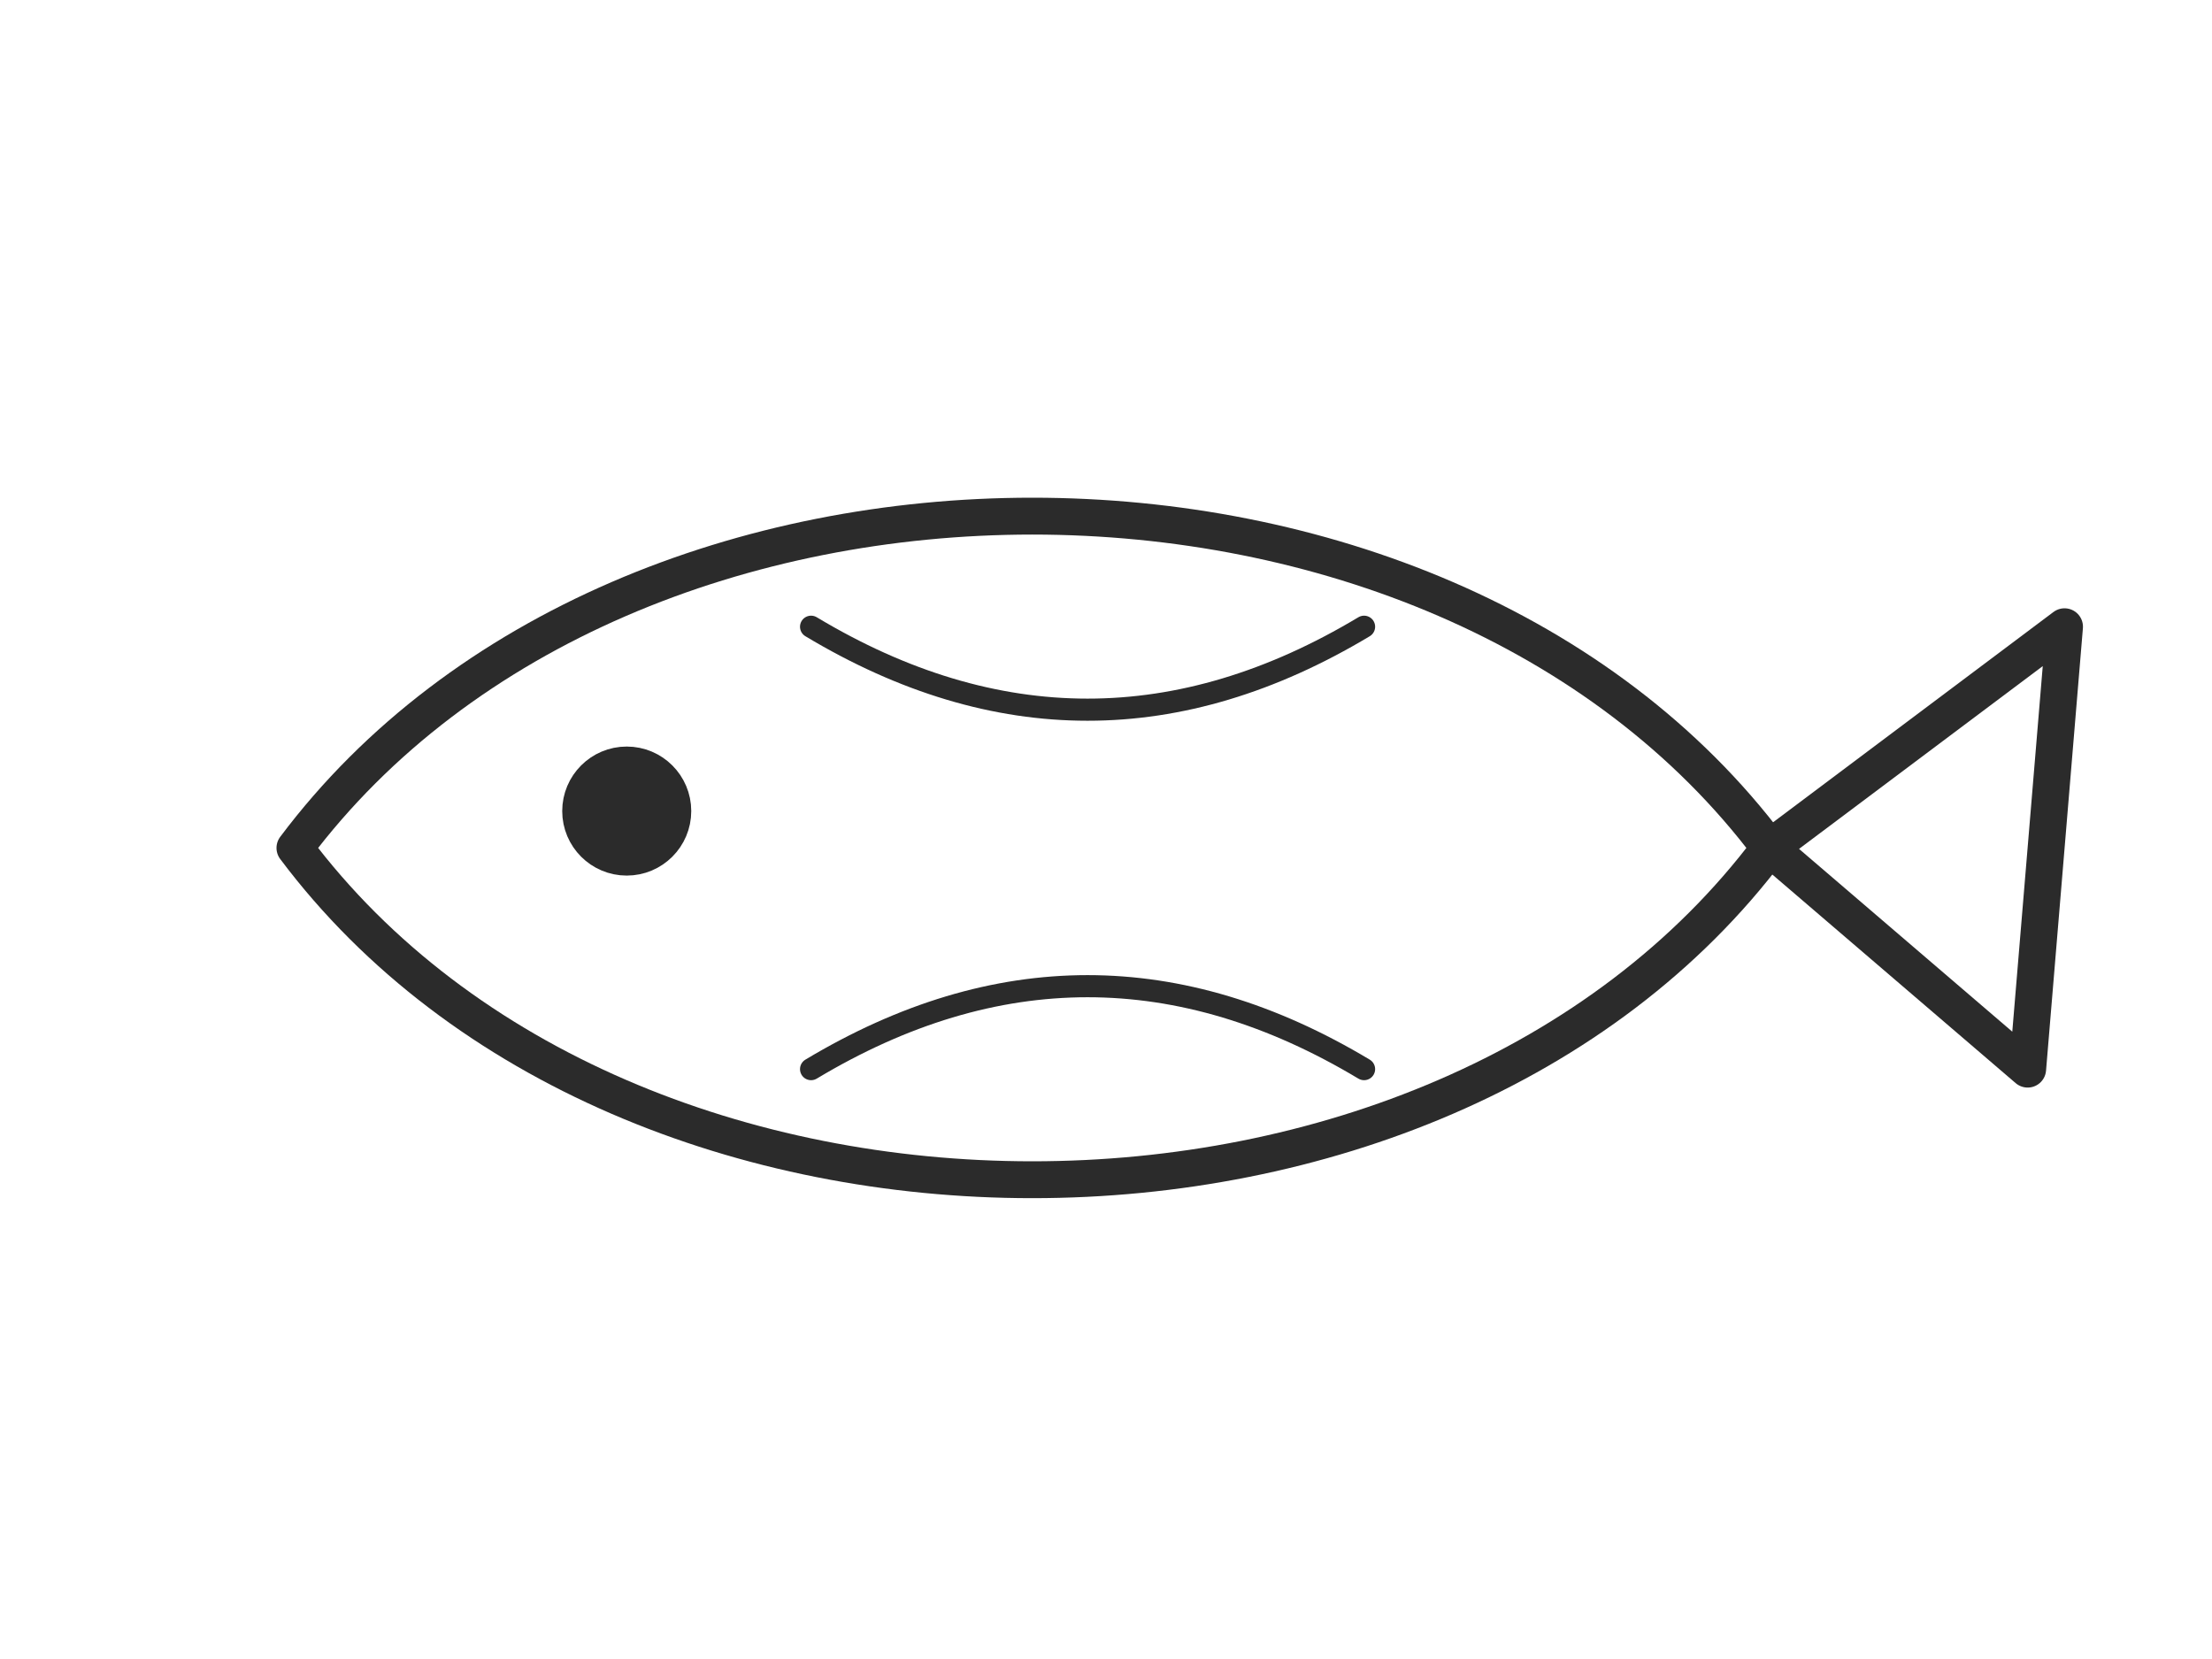
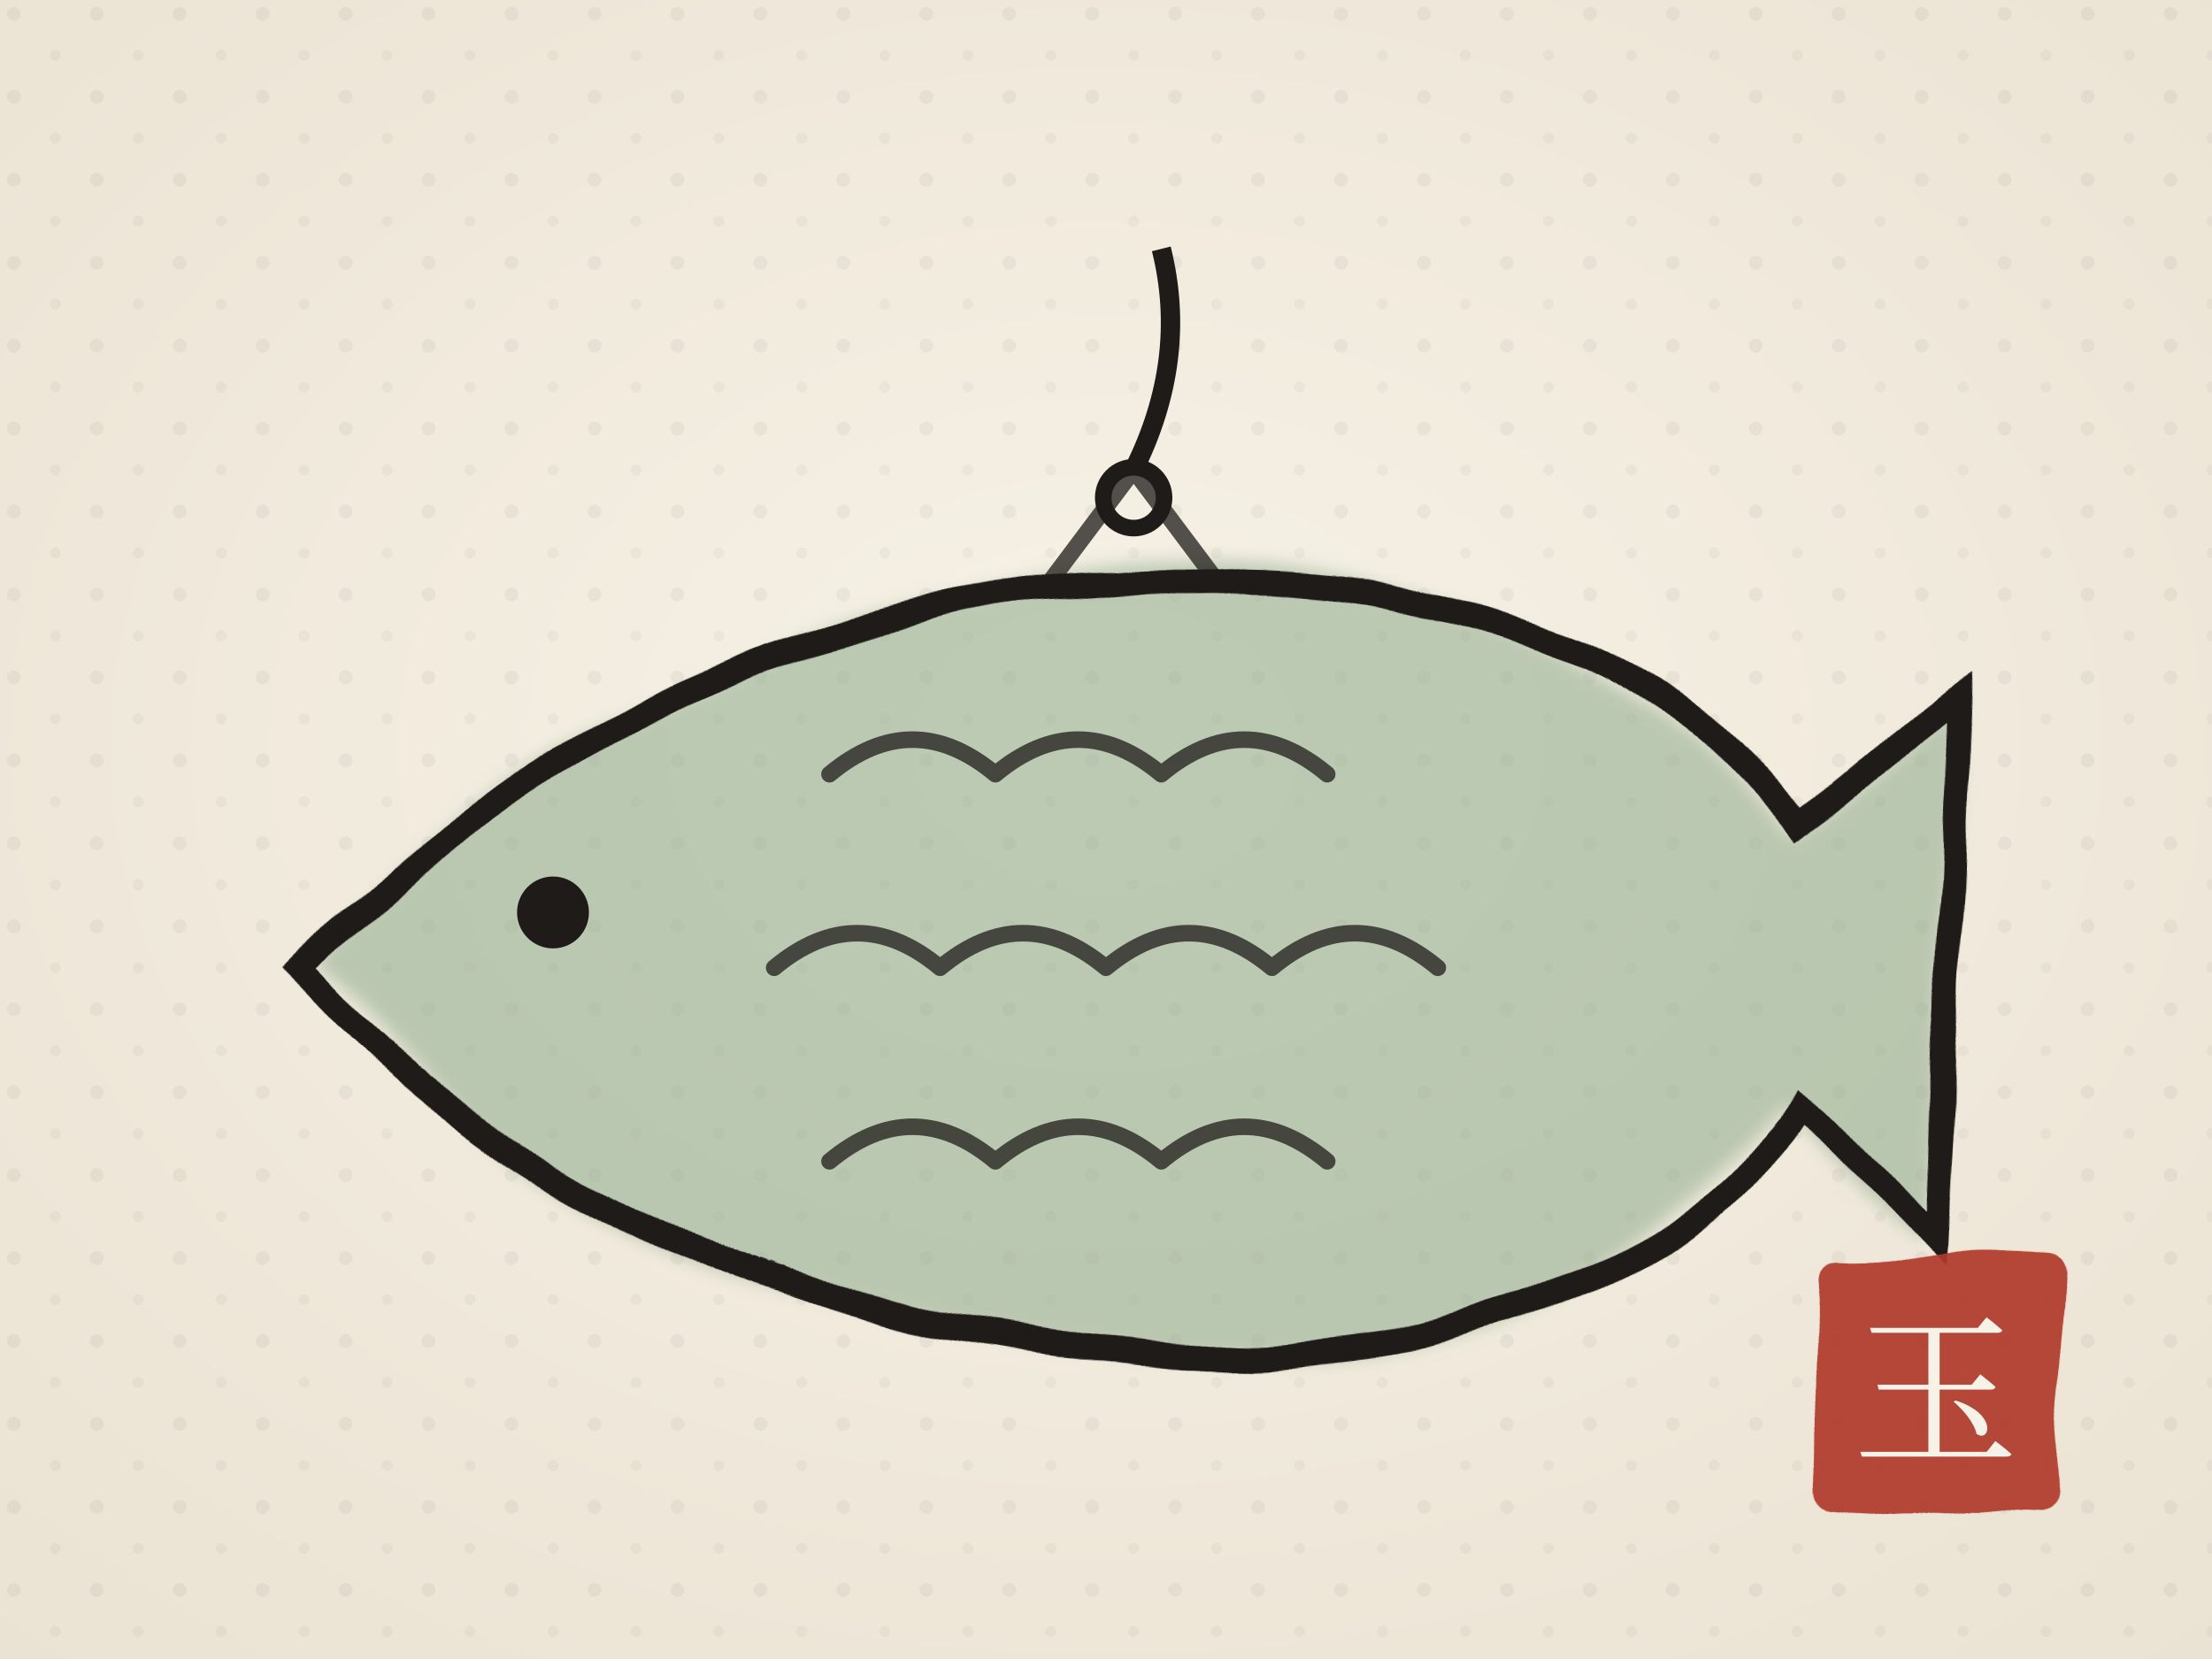
- <svg xmlns="http://www.w3.org/2000/svg" viewBox="0 0 120 90" fill="none" stroke="#2b2b2b" stroke-width="2" stroke-linecap="round" stroke-linejoin="round">
-   <path d="M16 46 C34 22 78 22 96 46 C78 70 34 70 16 46 Z" />
-   <path d="M96 46 L112 34 L110 58 Z" />
-   <circle cx="34" cy="44" r="2.5" fill="#2b2b2b" />
-   <path d="M44 34 C54 40 64 40 74 34 M44 58 C54 52 64 52 74 58" stroke-width="1.2" />
+ <svg xmlns="http://www.w3.org/2000/svg" viewBox="0 0 160 120" role="img">
+   <defs>
+     <filter id="rough" x="-5%" y="-5%" width="110%" height="110%">
+       <feTurbulence type="fractalNoise" baseFrequency="0.05" numOctaves="3" seed="7" result="n" />
+       <feDisplacementMap in="SourceGraphic" in2="n" scale="2.2" xChannelSelector="R" yChannelSelector="G" />
+     </filter>
+     <filter id="bleed" x="-10%" y="-10%" width="120%" height="120%">
+       <feTurbulence type="fractalNoise" baseFrequency="0.035" numOctaves="2" seed="3" result="n" />
+       <feDisplacementMap in="SourceGraphic" in2="n" scale="5" xChannelSelector="R" yChannelSelector="G" />
+       <feGaussianBlur stdDeviation="0.6" />
+     </filter>
+     <filter id="wash" x="-20%" y="-20%" width="140%" height="140%">
+       <feGaussianBlur stdDeviation="2.4" />
+     </filter>
+     <filter id="mist" x="-20%" y="-20%" width="140%" height="140%">
+       <feGaussianBlur stdDeviation="7" />
+     </filter>
+     <radialGradient id="paper" cx="50%" cy="45%" r="75%">
+       <stop offset="0" stop-color="#F7F2E7" />
+       <stop offset="1" stop-color="#EAE2D2" />
+     </radialGradient>
+     <pattern id="grain" width="6" height="6" patternUnits="userSpaceOnUse">
+       <circle cx="1" cy="1" r=".5" fill="#1E1B18" opacity=".05" />
+       <circle cx="4" cy="4" r=".4" fill="#1E1B18" opacity=".04" />
+     </pattern>
+   </defs>
+   <rect width="160" height="120" fill="url(#paper)" />
+   <rect width="160" height="120" fill="url(#grain)" />
+   <path d="M84 18 Q86 26 82 34" fill="none" stroke="#1E1B18" stroke-width="1.4" />
+   <path d="M22 70 Q48 42 88 42 Q118 42 130 60 L142 50 L140 90 L130 80 Q118 98 88 98 Q48 98 22 70 Z" fill="#8DA98A" opacity=".55" filter="url(#bleed)" />
+   <path d="M22 70 Q48 42 88 42 Q118 42 130 60 L142 50 L140 90 L130 80 Q118 98 88 98 Q48 98 22 70 Z" fill="none" stroke="#1E1B18" stroke-width="1.8" filter="url(#rough)" />
+   <g fill="none" stroke="#1E1B18" stroke-linecap="round" stroke-linejoin="round" stroke-width="1.2" opacity=".75">
+     <path d="M60 56 q6 -5 12 0 q6 -5 12 0 q6 -5 12 0 M56 70 q6 -5 12 0 q6 -5 12 0 q6 -5 12 0 q6 -5 12 0 M60 84 q6 -5 12 0 q6 -5 12 0 q6 -5 12 0" />
+     <path d="M76 42 L82 34 L88 42" />
+   </g>
+   <circle cx="40" cy="66" r="2.6" fill="#1E1B18" />
+   <circle cx="82" cy="36" r="2.2" fill="none" stroke="#1E1B18" stroke-width="1.2" />
+   <g transform="translate(140 100)">
+     <rect x="-9" y="-9" width="18" height="18" rx="1.5" fill="#B03A2B" opacity=".92" filter="url(#rough)" />
+     <text x="0" y="5" text-anchor="middle" font-size="12" font-family="'Songti SC','Noto Serif CJK SC',serif" fill="#F7F2E7">玉</text>
+   </g>
</svg>
